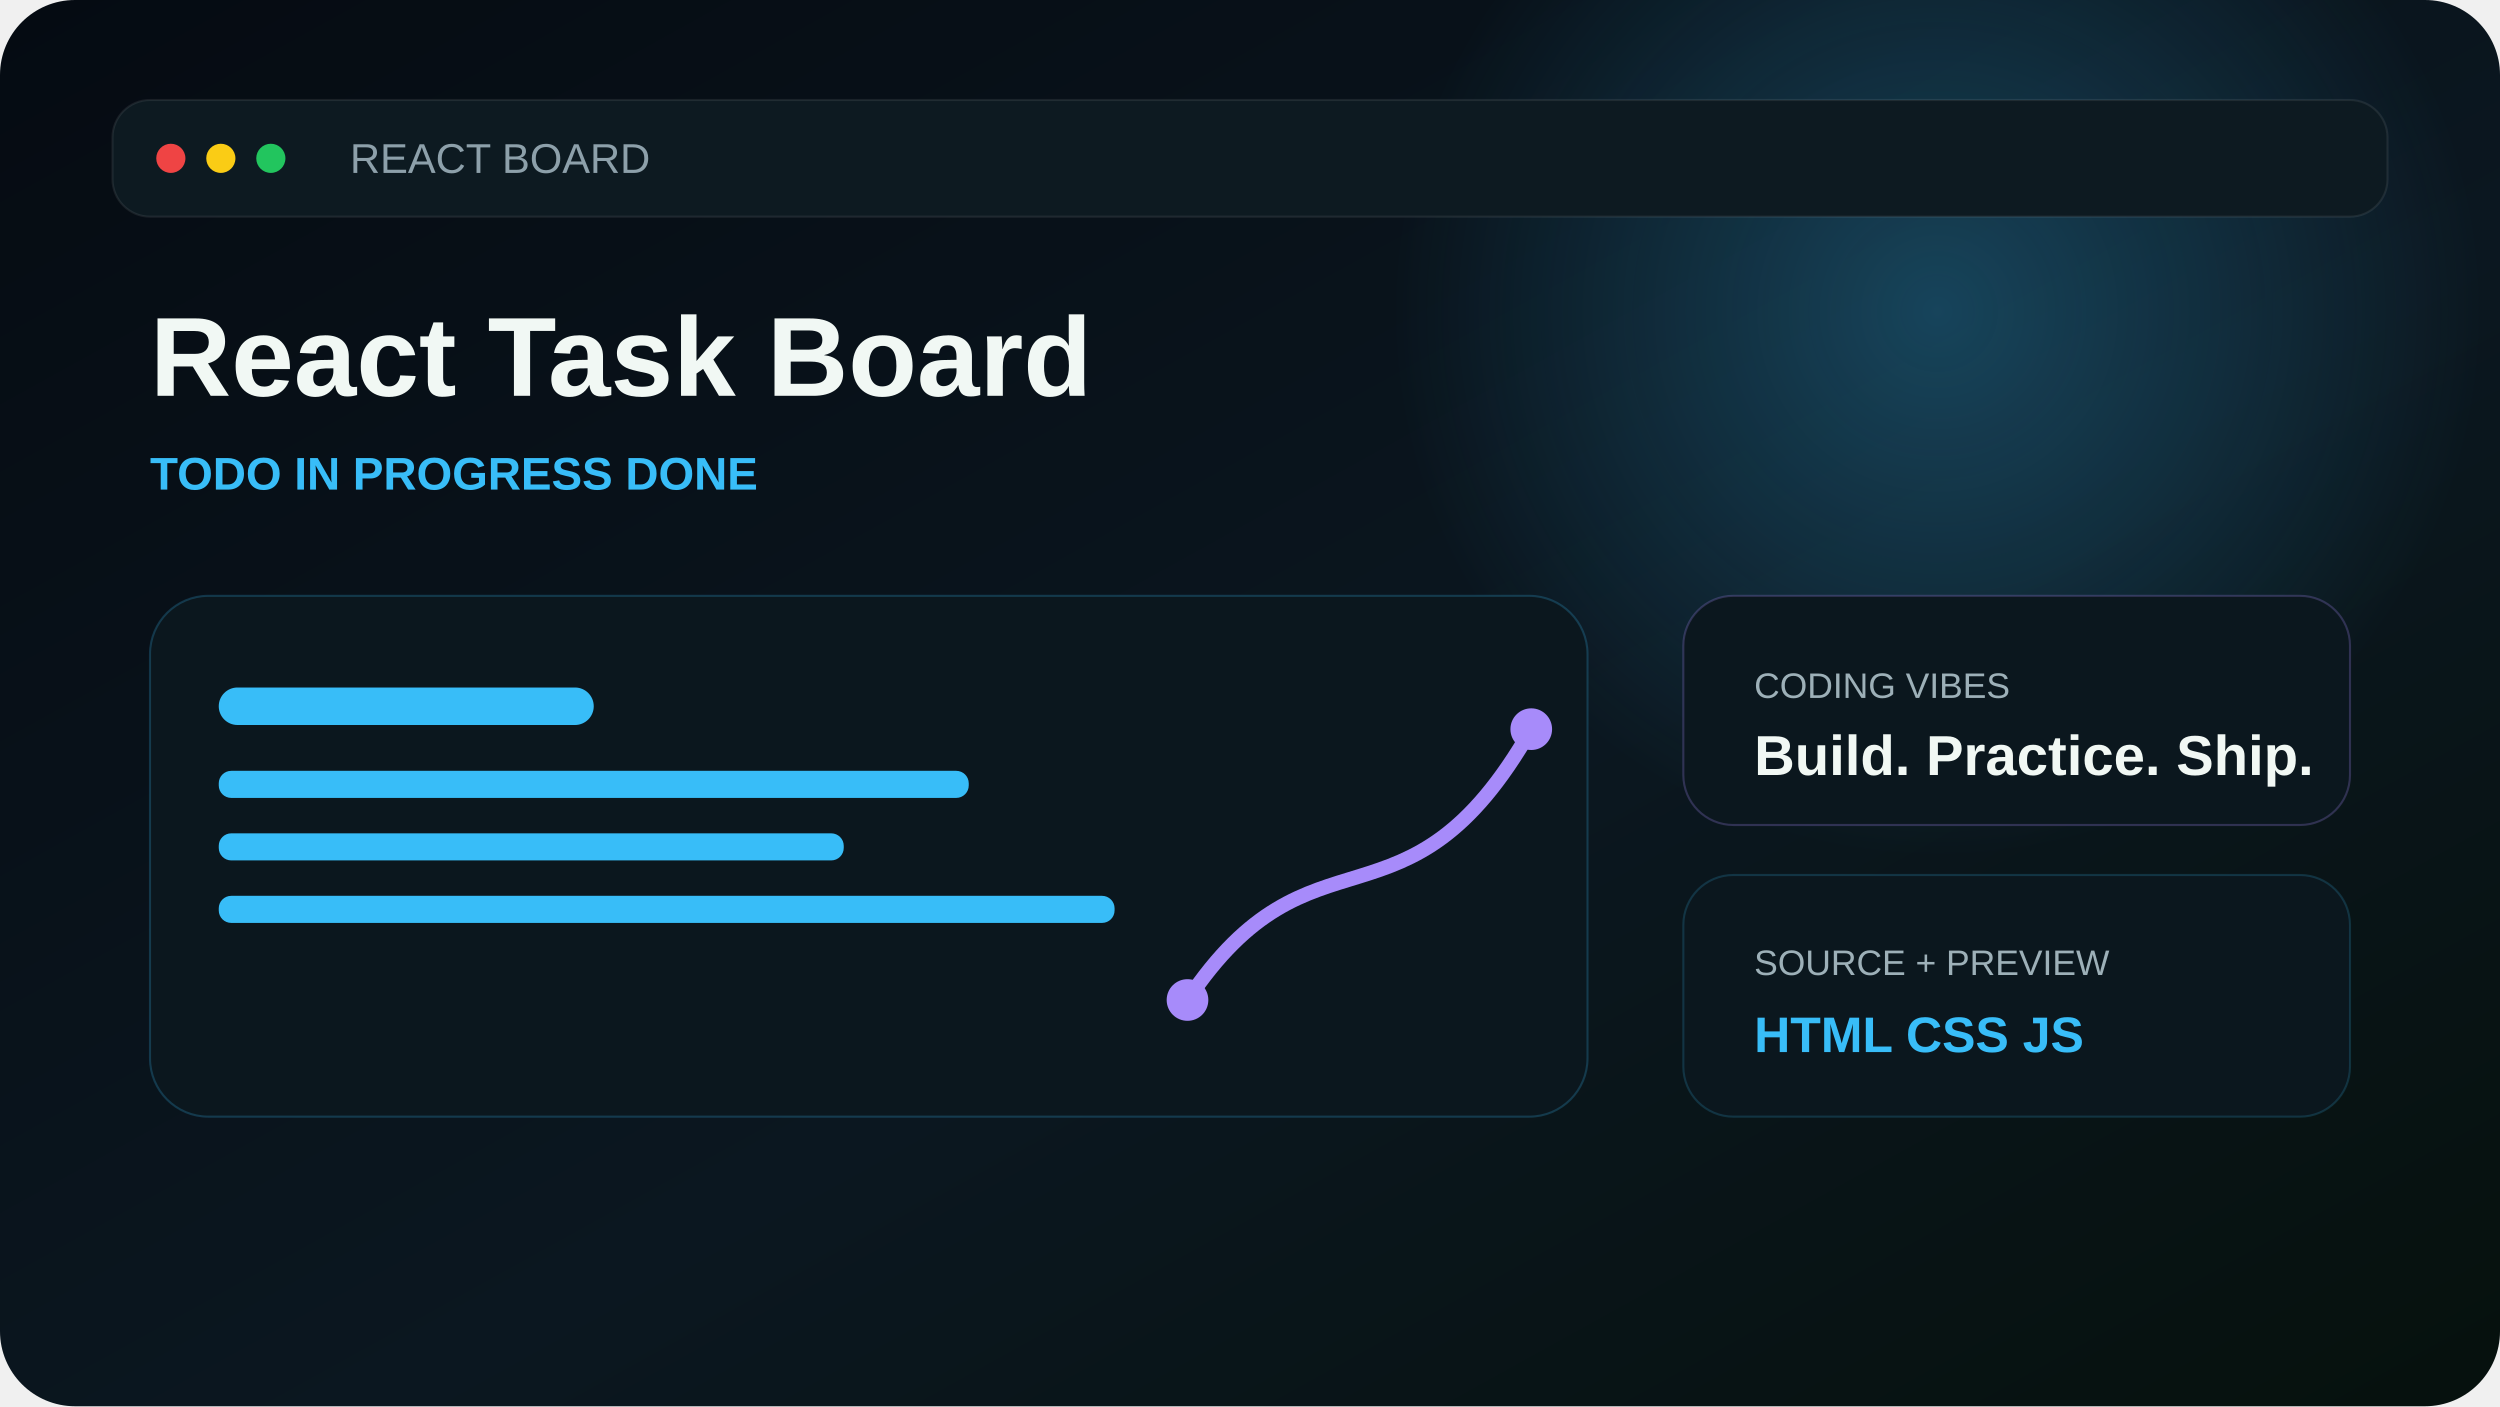
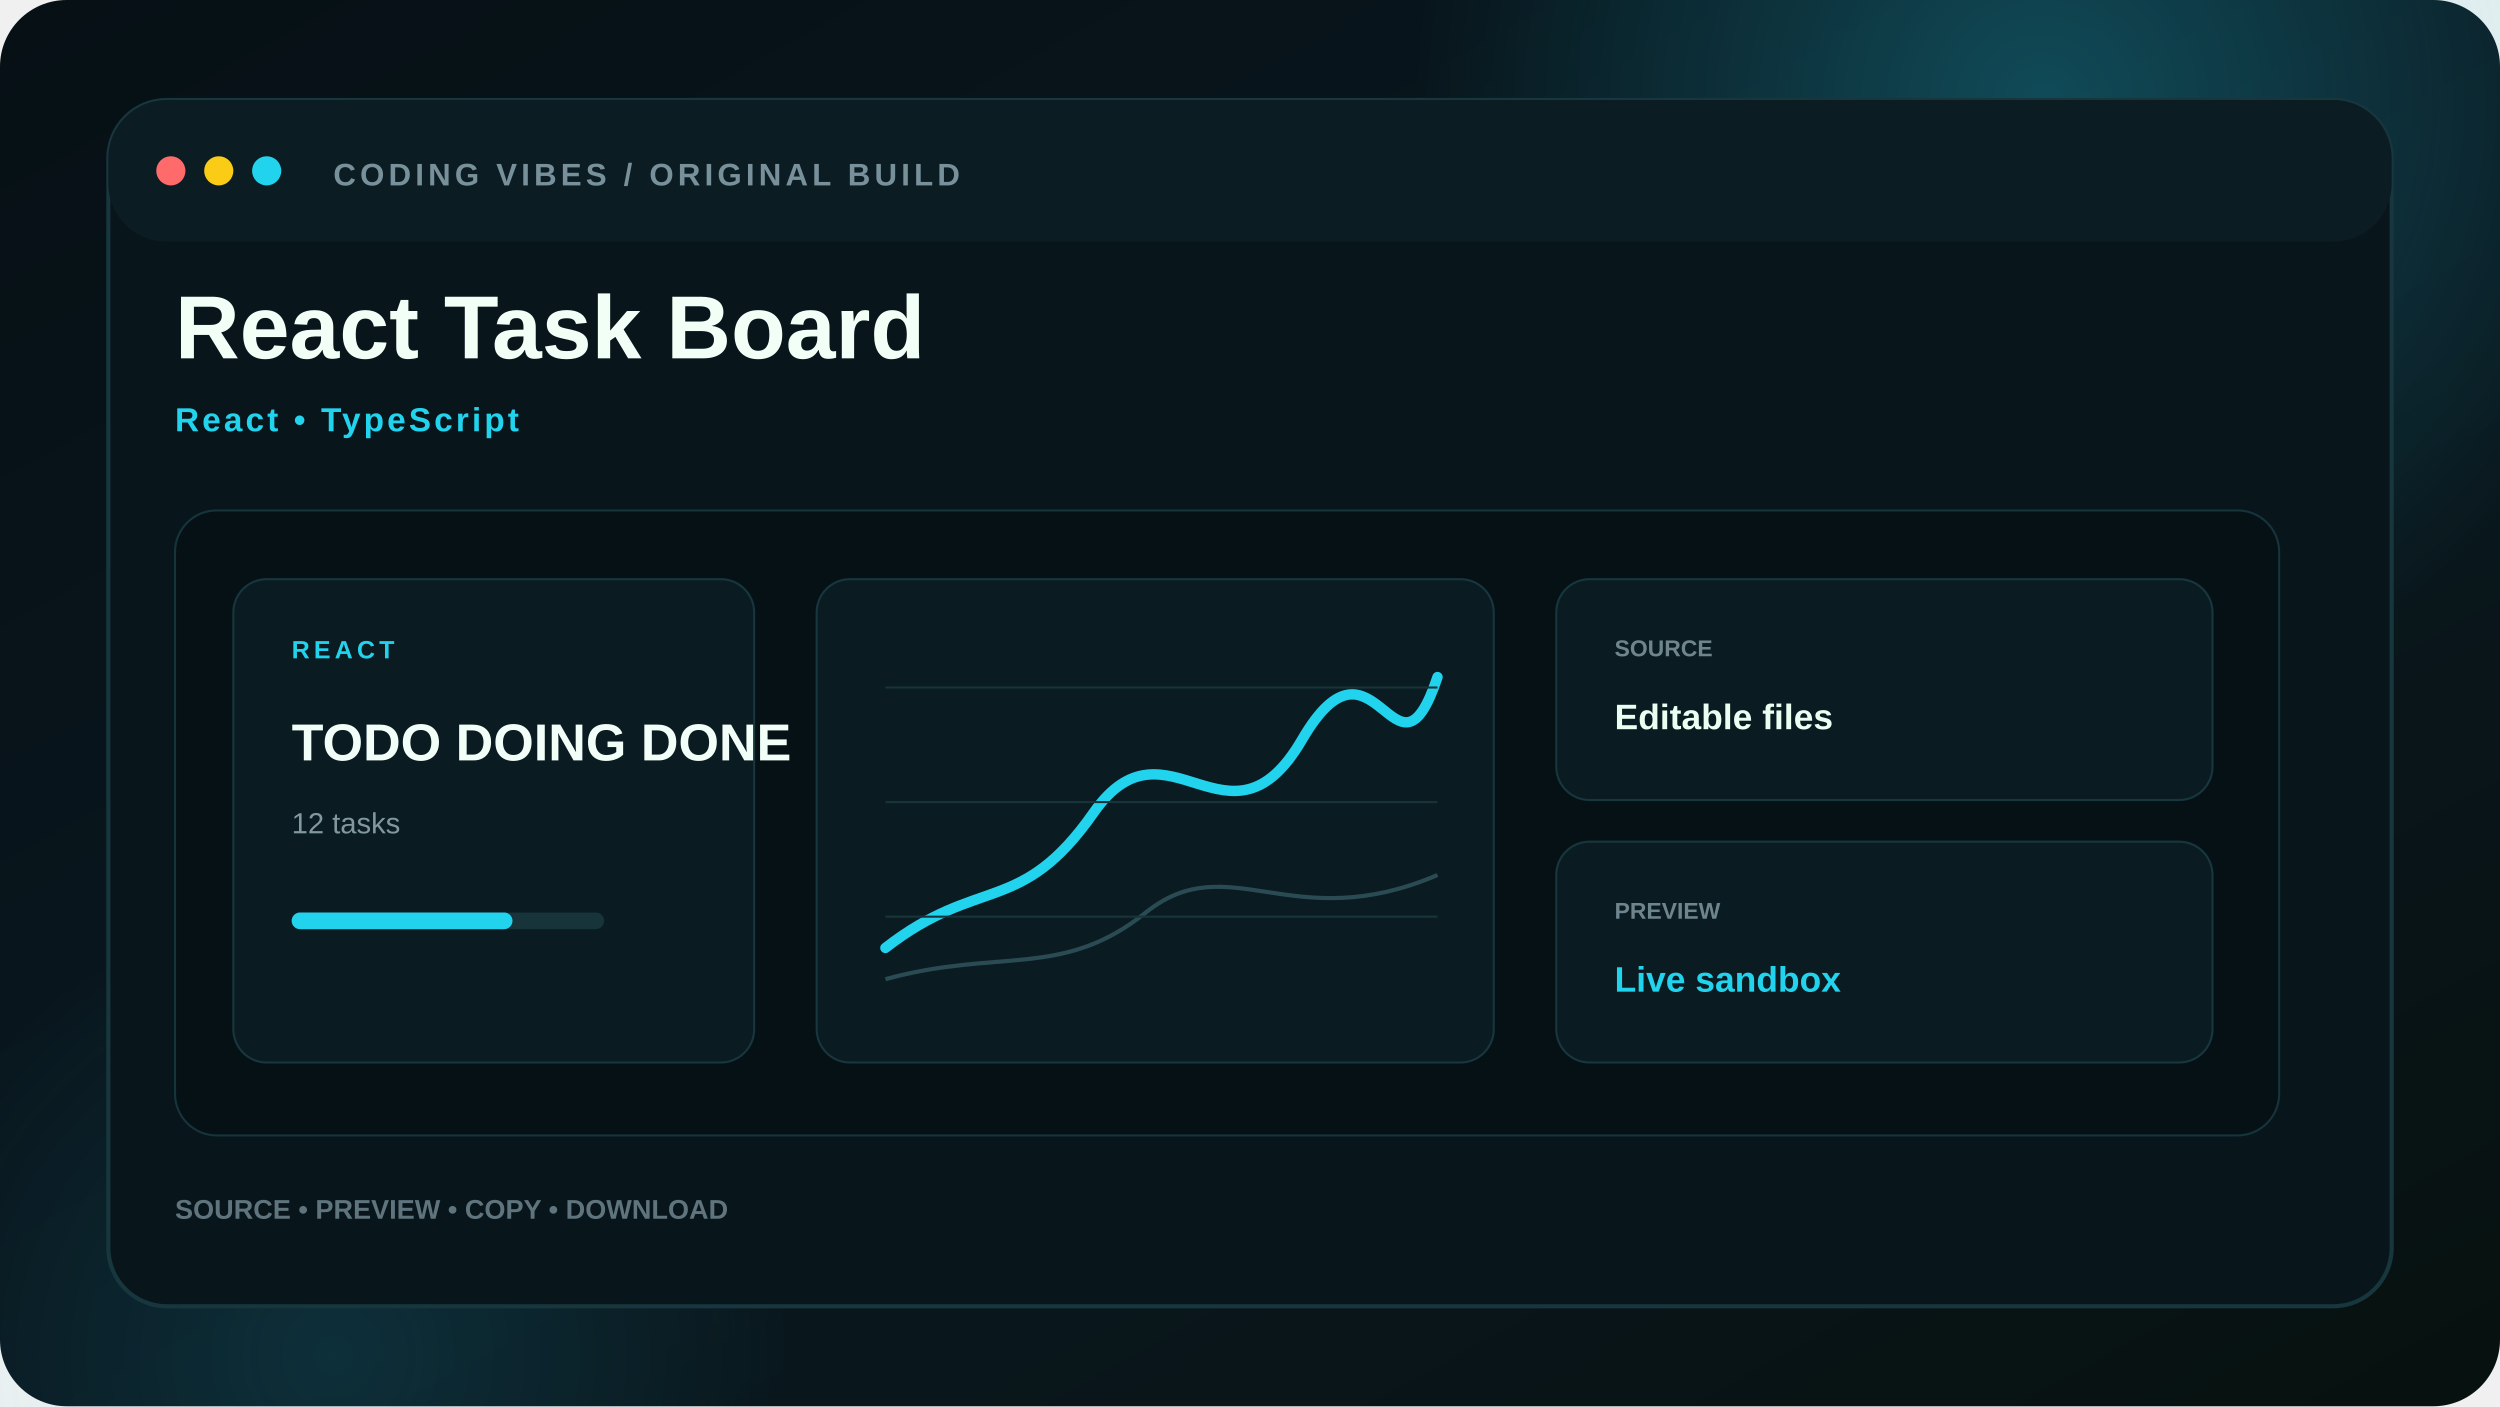
- <svg xmlns="http://www.w3.org/2000/svg" viewBox="0 0 1200 675">
+ <svg xmlns="http://www.w3.org/2000/svg" width="1200" height="675" viewBox="0 0 1200 675" role="img" aria-labelledby="title desc">
  <defs>
    <linearGradient id="bg" x1="0" y1="0" x2="1" y2="1">
-       <stop stop-color="#050b12" />
-       <stop offset=".58" stop-color="#0b1720" />
-       <stop offset="1" stop-color="#06110d" />
+       <stop stop-color="#061015" />
+       <stop offset=".55" stop-color="#0A1820" />
+       <stop offset="1" stop-color="#07110F" />
    </linearGradient>
    <radialGradient id="glow">
-       <stop stop-color="#38bdf8" stop-opacity=".28" />
-       <stop offset="1" stop-color="#38bdf8" stop-opacity="0" />
+       <stop stop-color="#22D3EE" stop-opacity=".28" />
+       <stop offset="1" stop-color="#22D3EE" stop-opacity="0" />
    </radialGradient>
+     <filter id="shadow">
+       <feDropShadow dx="0" dy="18" stdDeviation="25" flood-color="#000" flood-opacity=".42" />
+     </filter>
  </defs>
-   <rect width="1200" height="675" rx="36" fill="url(#bg)" />
-   <circle cx="930" cy="150" r="260" fill="url(#glow)" />
-   <rect x="54" y="48" width="1092" height="56" rx="18" fill="#0d1a21" stroke="#ffffff" stroke-opacity=".08" />
-   <circle cx="82" cy="76" r="7" fill="#ef4444" />
-   <circle cx="106" cy="76" r="7" fill="#facc15" />
-   <circle cx="130" cy="76" r="7" fill="#22c55e" />
-   <text x="168" y="83" fill="#8da0aa" font-family="Arial,sans-serif" font-size="20">REACT BOARD</text>
-   <text x="72" y="190" fill="#f1f8f4" font-family="Arial,sans-serif" font-size="54" font-weight="800">React Task Board</text>
-   <text x="72" y="235" fill="#38bdf8" font-family="Arial,sans-serif" font-size="22" font-weight="700">TODO   IN PROGRESS   DONE</text>
-   <rect x="72" y="286" width="690" height="250" rx="28" fill="#0b171e" stroke="#38bdf8" stroke-opacity=".22" />
-   <rect x="808" y="286" width="320" height="110" rx="24" fill="#0b171e" stroke="#a78bfa" stroke-opacity=".24" />
-   <rect x="808" y="420" width="320" height="116" rx="24" fill="#0b171e" stroke="#38bdf8" stroke-opacity=".18" />
-   <g fill="#38bdf8">
-     <rect x="105" y="330" width="180" height="18" rx="9" />
-     <rect x="105" y="370" width="360" height="13" rx="6" />
-     <rect x="105" y="400" width="300" height="13" rx="6" />
-     <rect x="105" y="430" width="430" height="13" rx="6" />
-   </g>
-   <path d="M570 480 C630 390 675 455 735 350" fill="none" stroke="#a78bfa" stroke-width="7" stroke-linecap="round" />
-   <circle cx="570" cy="480" r="10" fill="#a78bfa" />
-   <circle cx="735" cy="350" r="10" fill="#a78bfa" />
-   <text x="842" y="335" fill="#9db0b8" font-family="Arial,sans-serif" font-size="17">CODING VIBES</text>
-   <text x="842" y="372" fill="#f1f8f4" font-family="Arial,sans-serif" font-size="27" font-weight="700">Build. Practice. Ship.</text>
-   <text x="842" y="468" fill="#9db0b8" font-family="Arial,sans-serif" font-size="17">SOURCE + PREVIEW</text>
-   <text x="842" y="505" fill="#38bdf8" font-family="Arial,sans-serif" font-size="24" font-weight="700">HTML  CSS  JS</text>
+   <rect width="1200" height="675" rx="32" fill="url(#bg)" />
+   <circle cx="980" cy="50" r="300" fill="url(#glow)" />
+   <circle cx="160" cy="650" r="220" fill="url(#glow)" opacity=".45" />
+   <rect x="52" y="48" width="1096" height="579" rx="28" fill="#08151B" stroke="#17363D" stroke-width="2" />
+   <rect x="52" y="48" width="1096" height="68" rx="28" fill="#0B1C23" />
+   <circle cx="82" cy="82" r="7" fill="#FF6B6B" />
+   <circle cx="105" cy="82" r="7" fill="#FACC15" />
+   <circle cx="128" cy="82" r="7" fill="#22D3EE" />
+   <text x="160" y="89" fill="#78909A" font-family="Arial,sans-serif" font-size="15" font-weight="700" letter-spacing="2">CODING VIBES / ORIGINAL BUILD</text>
+   <text x="84" y="172" fill="#F1FFF7" font-family="Arial,sans-serif" font-size="43" font-weight="800">React Task Board</text>
+   <text x="84" y="207" fill="#22D3EE" font-family="Arial,sans-serif" font-size="16" font-weight="700" letter-spacing="1.5">React • TypeScript</text>
+   <rect x="84" y="245" width="1010" height="300" rx="20" fill="#061116" stroke="#16343B" />
+   <rect x="112" y="278" width="250" height="232" rx="16" fill="#0A1B21" stroke="#17363D" />
+   <text x="140" y="316" fill="#22D3EE" font-family="Arial,sans-serif" font-size="12" font-weight="800" letter-spacing="2">REACT</text>
+   <text x="140" y="365" fill="#F2FFF8" font-family="Arial,sans-serif" font-size="25" font-weight="800">TODO   DOING   DONE</text>
+   <text x="140" y="400" fill="#8298A1" font-family="Arial,sans-serif" font-size="14">12 tasks</text>
+   <rect x="140" y="438" width="150" height="8" rx="4" fill="#17343B" />
+   <rect x="140" y="438" width="106" height="8" rx="4" fill="#22D3EE" />
+   <rect x="392" y="278" width="325" height="232" rx="16" fill="#0A1B21" stroke="#17363D" />
+   <path d="M425 455 C470 420 490 440 525 390 S590 415 625 355 S670 385 690 325" fill="none" stroke="#22D3EE" stroke-width="5" stroke-linecap="round" />
+   <path d="M425 470 C480 455 510 470 550 438 S620 450 690 420" fill="none" stroke="#2A4B53" stroke-width="2" />
+   <line x1="425" y1="330" x2="690" y2="330" stroke="#17343B" />
+   <line x1="425" y1="385" x2="690" y2="385" stroke="#17343B" />
+   <line x1="425" y1="440" x2="690" y2="440" stroke="#17343B" />
+   <rect x="747" y="278" width="315" height="106" rx="16" fill="#0A1B21" stroke="#17363D" />
+   <rect x="747" y="404" width="315" height="106" rx="16" fill="#0A1B21" stroke="#17363D" />
+   <text x="775" y="315" fill="#6F858E" font-family="Arial,sans-serif" font-size="11" font-weight="800">SOURCE</text>
+   <text x="775" y="350" fill="#E8FFF2" font-family="Arial,sans-serif" font-size="17" font-weight="700">Editable files</text>
+   <text x="775" y="441" fill="#6F858E" font-family="Arial,sans-serif" font-size="11" font-weight="800">PREVIEW</text>
+   <text x="775" y="476" fill="#22D3EE" font-family="Arial,sans-serif" font-size="17" font-weight="700">Live sandbox</text>
+   <text x="84" y="585" fill="#5F747D" font-family="Arial,sans-serif" font-size="13" font-weight="700">SOURCE • PREVIEW • COPY • DOWNLOAD</text>
</svg>
